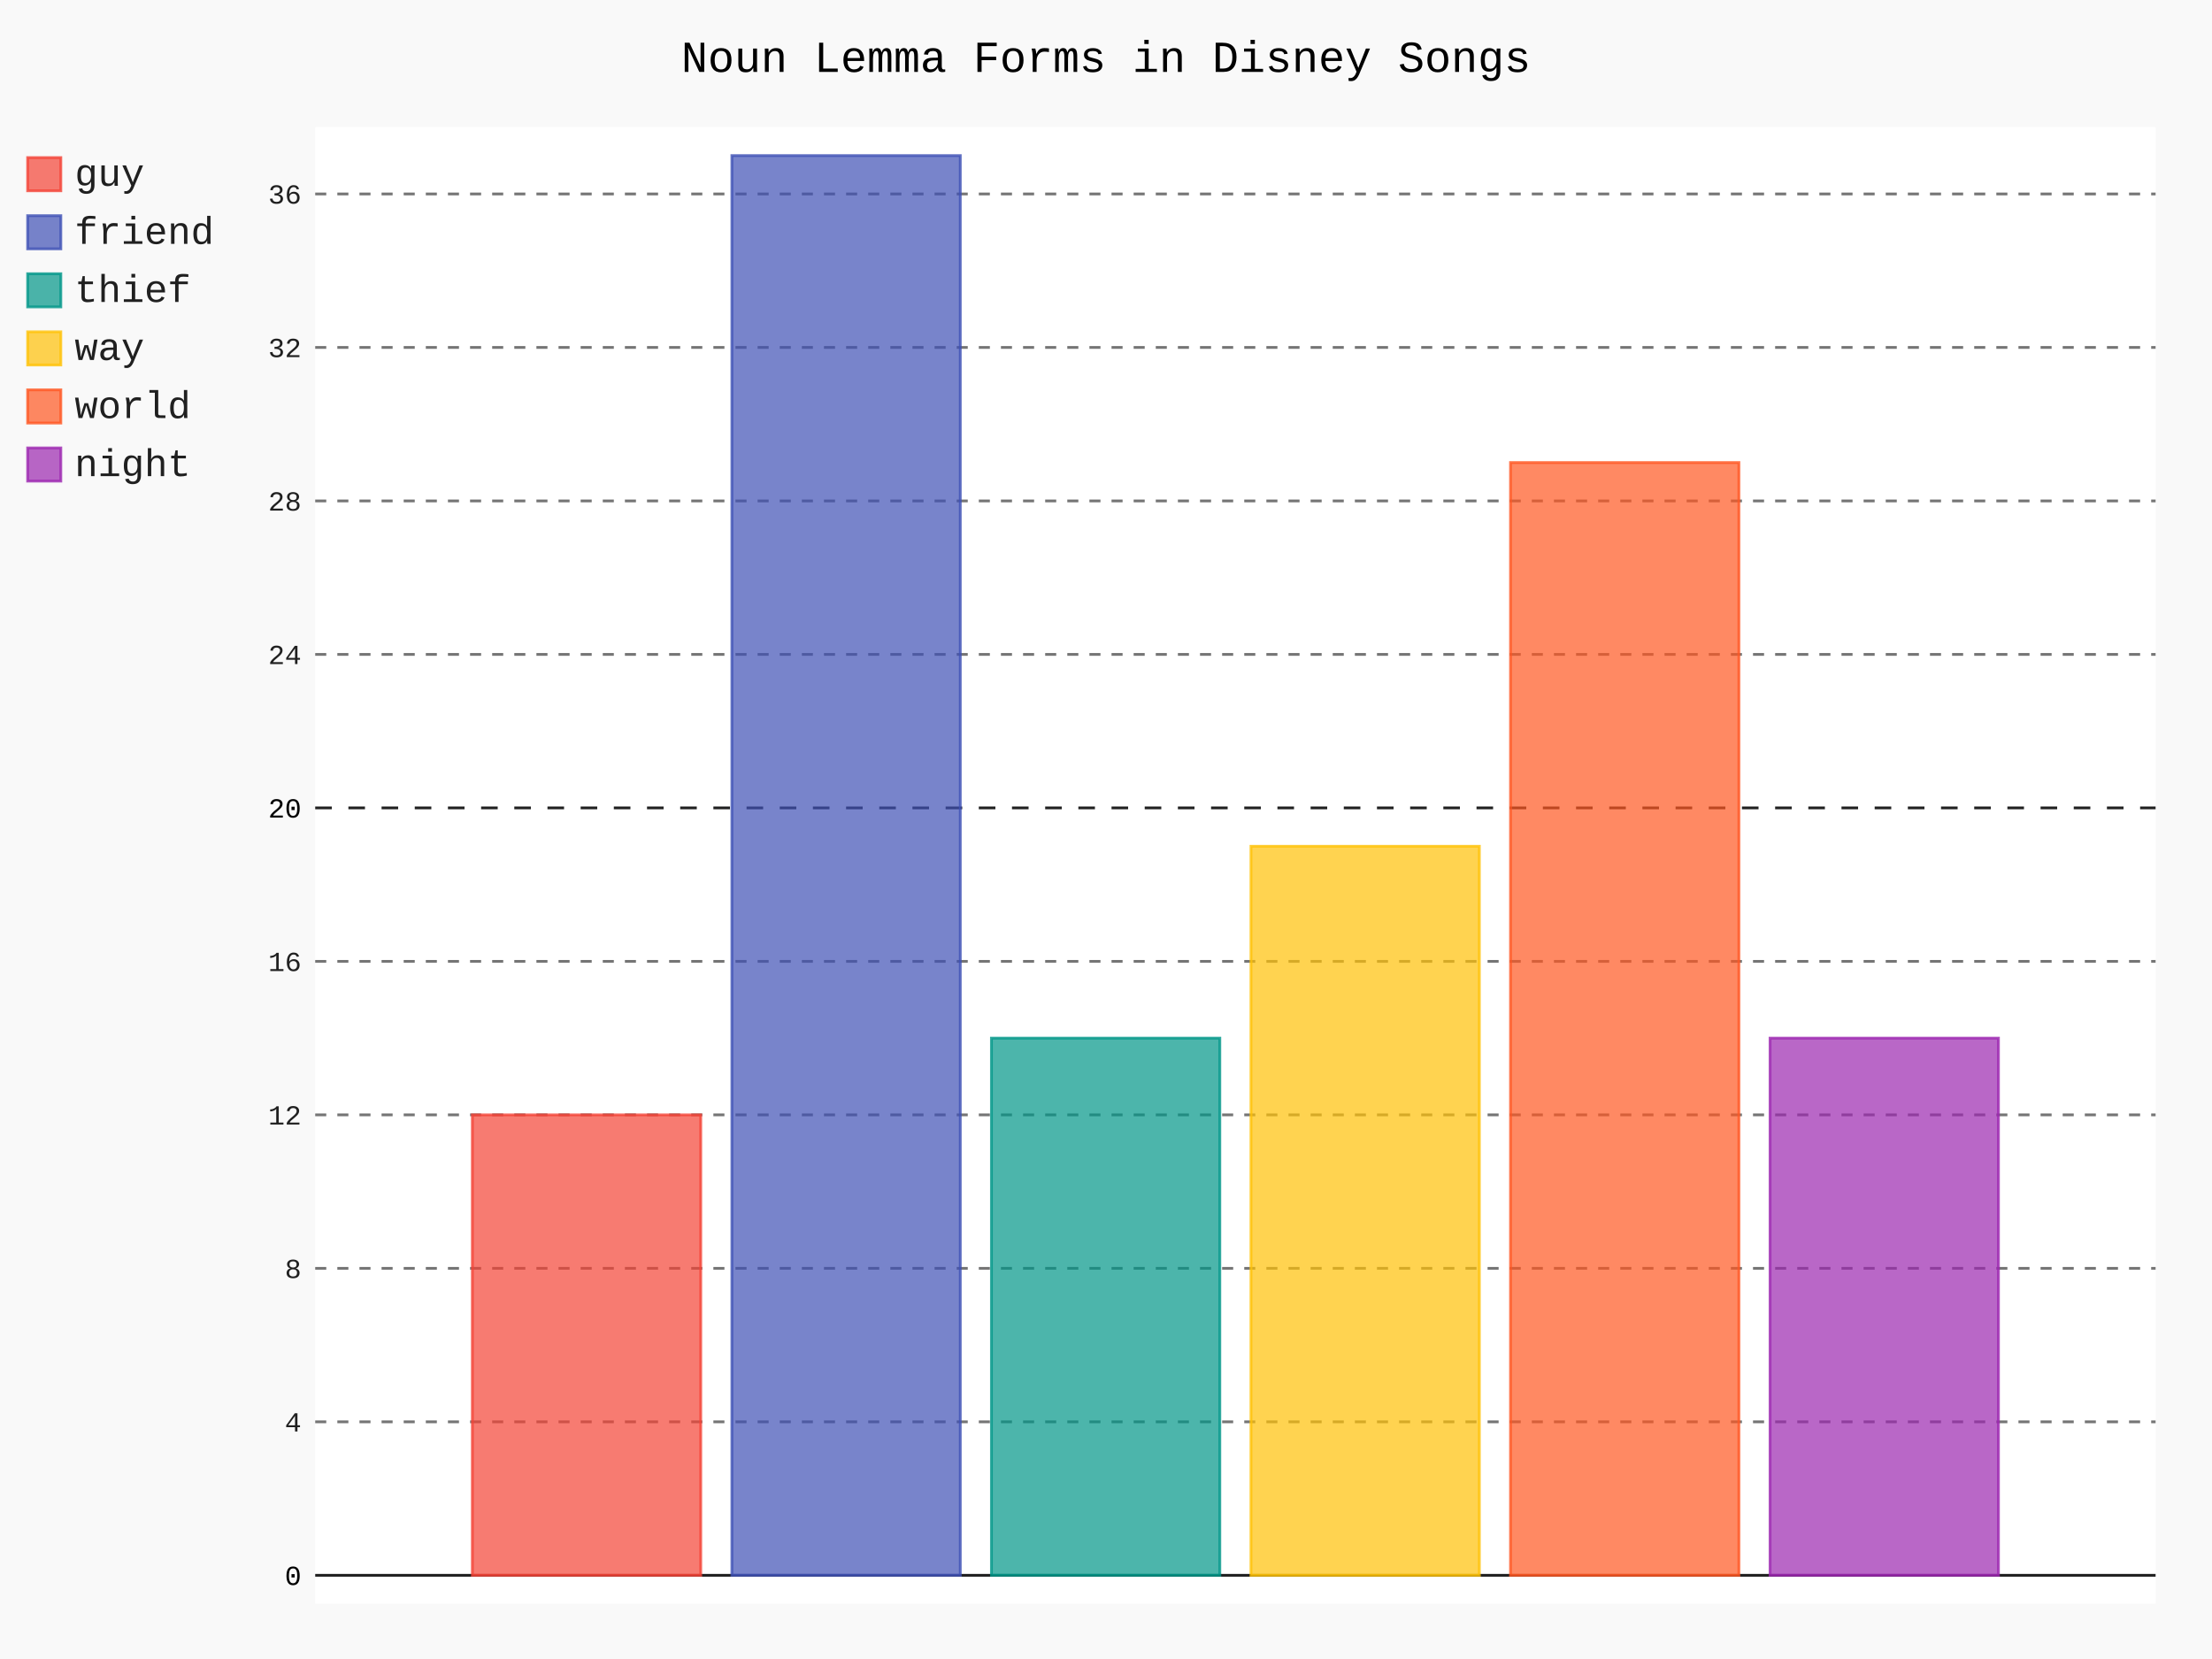
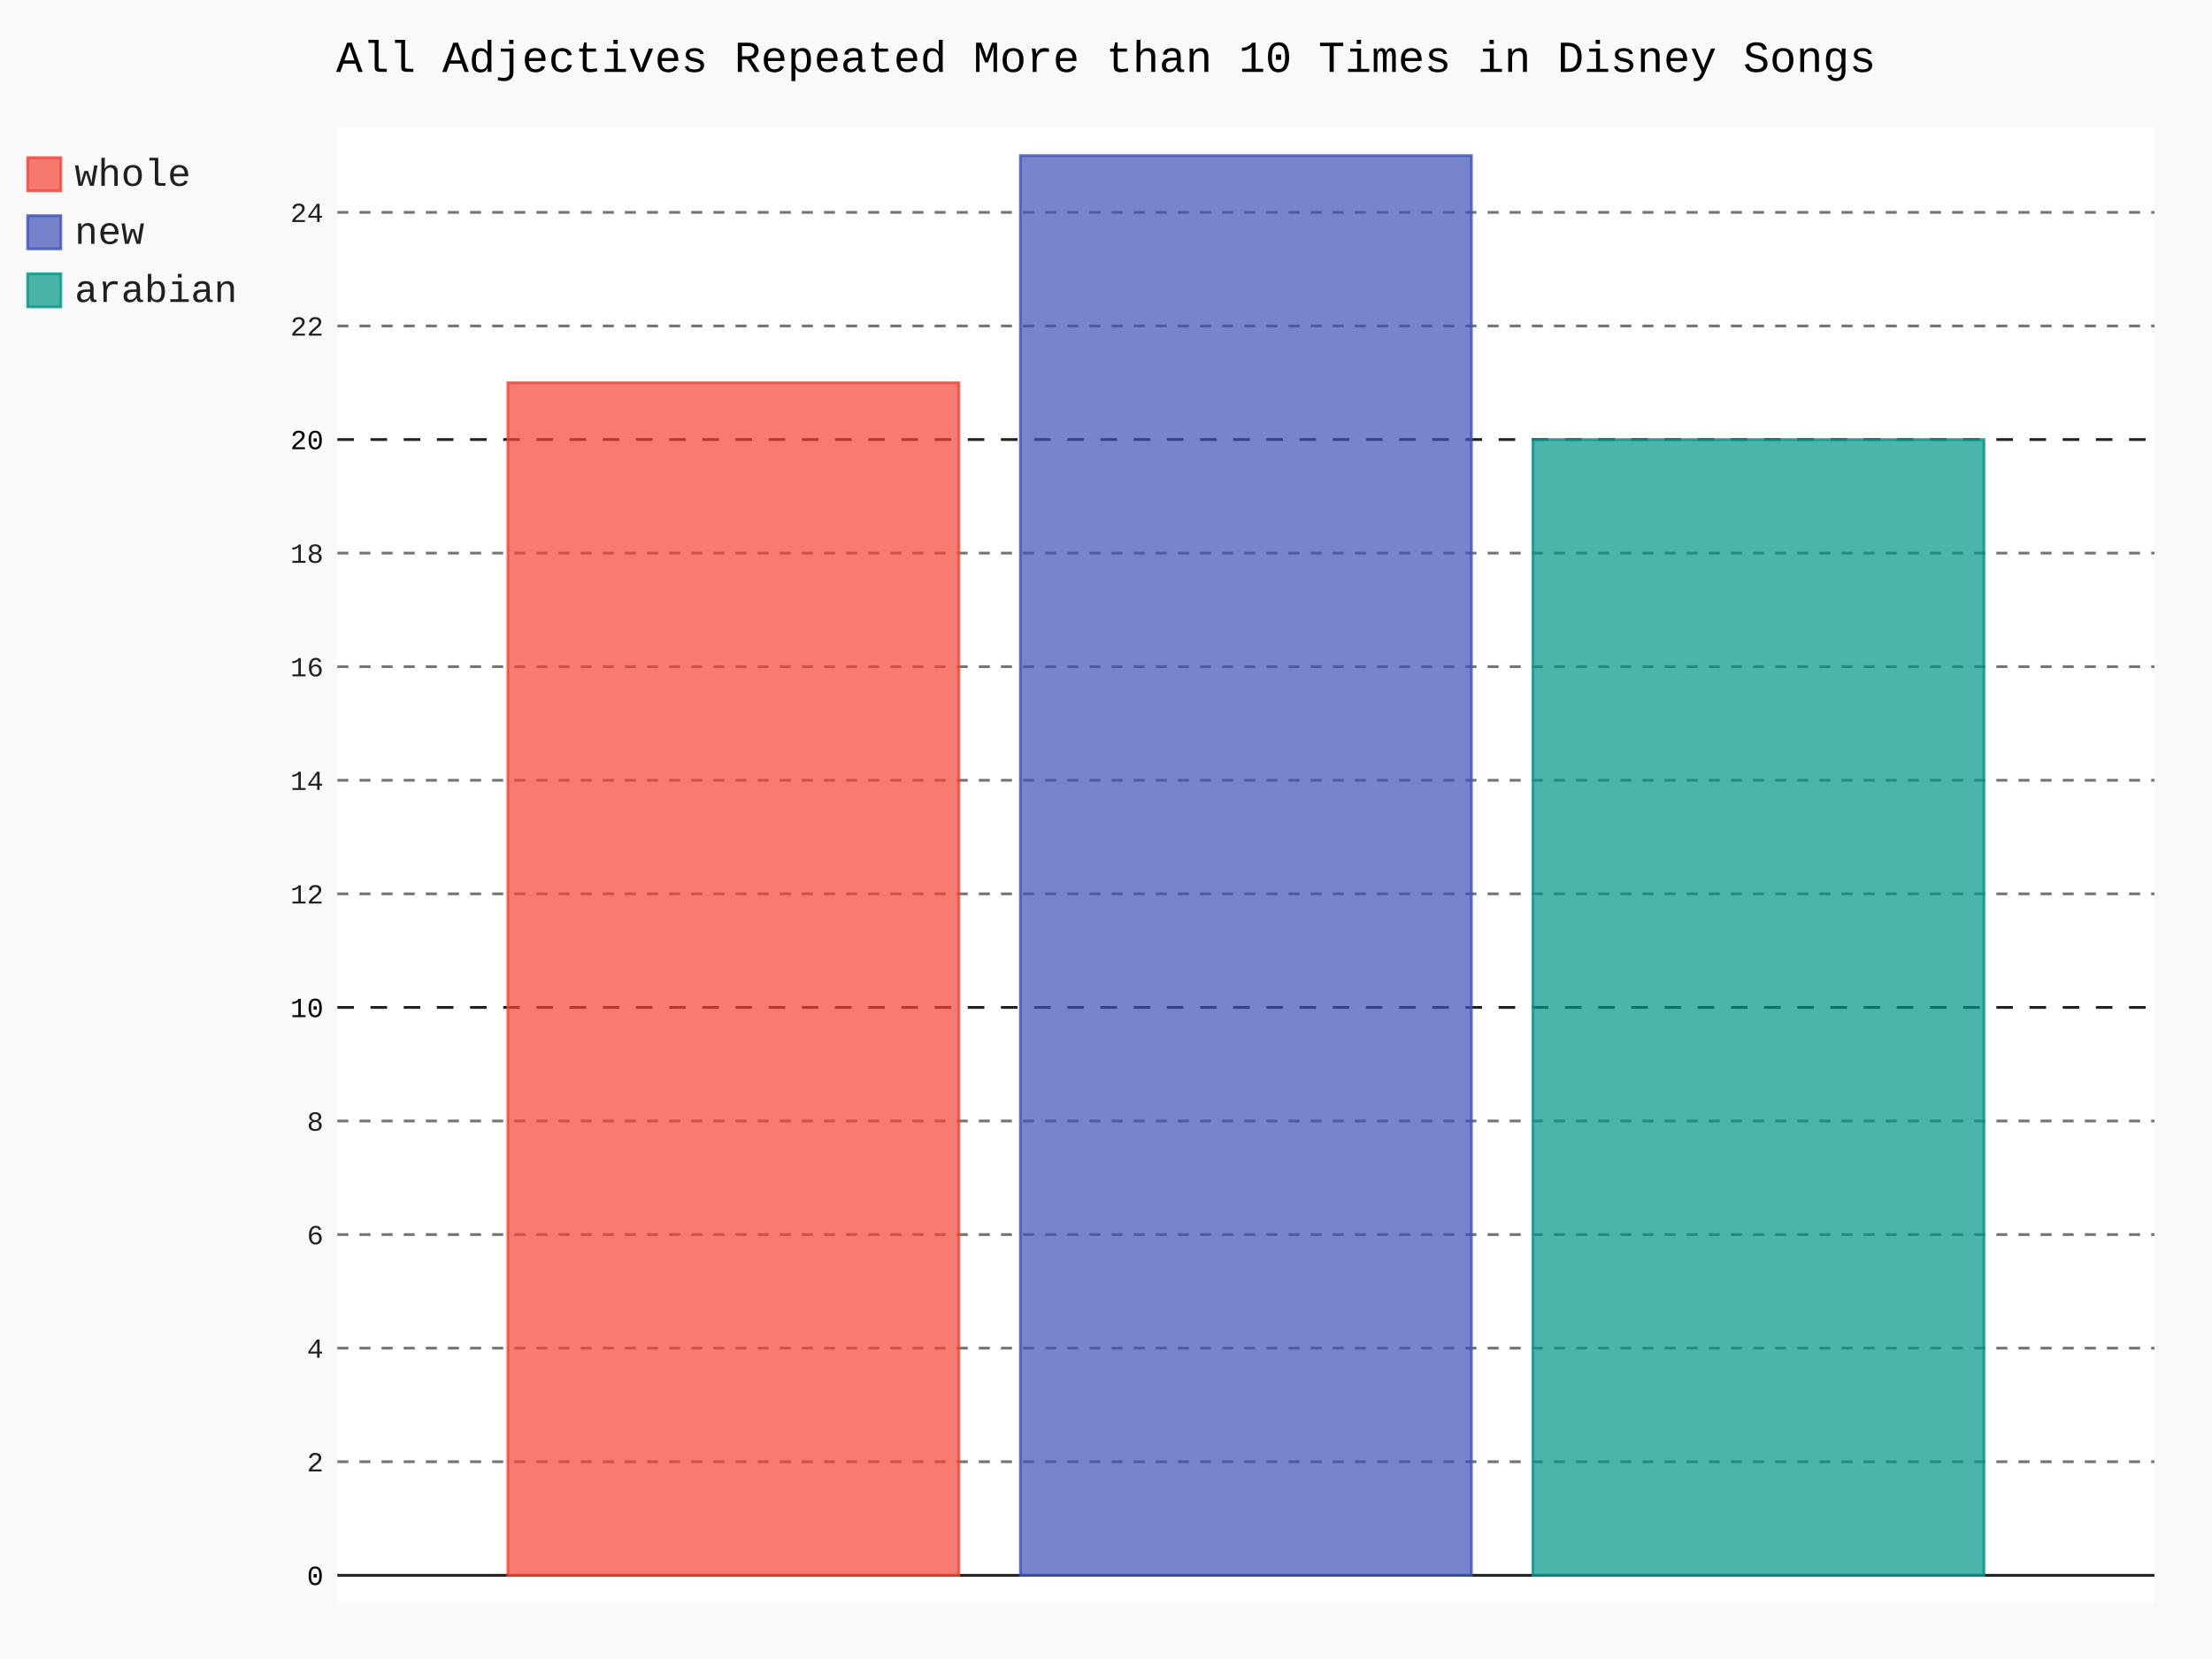
- <svg xmlns="http://www.w3.org/2000/svg" id="chart-6d8f1d74-2423-4b7d-bce0-b1f1f8ddb491" class="pygal-chart" viewBox="0 0 800 600">
+ <svg xmlns="http://www.w3.org/2000/svg" id="chart-08550066-75d1-403d-82c1-dbcb5163d230" class="pygal-chart" viewBox="0 0 800 600">
  <defs>
-     <style type="text/css">#chart-6d8f1d74-2423-4b7d-bce0-b1f1f8ddb491{-webkit-user-select:none;-webkit-font-smoothing:antialiased;font-family:Consolas,"Liberation Mono",Menlo,Courier,monospace}#chart-6d8f1d74-2423-4b7d-bce0-b1f1f8ddb491 .title{font-family:Consolas,"Liberation Mono",Menlo,Courier,monospace;font-size:16px}#chart-6d8f1d74-2423-4b7d-bce0-b1f1f8ddb491 .legends .legend text{font-family:Consolas,"Liberation Mono",Menlo,Courier,monospace;font-size:14px}#chart-6d8f1d74-2423-4b7d-bce0-b1f1f8ddb491 .axis text{font-family:Consolas,"Liberation Mono",Menlo,Courier,monospace;font-size:10px}#chart-6d8f1d74-2423-4b7d-bce0-b1f1f8ddb491 .axis text.major{font-family:Consolas,"Liberation Mono",Menlo,Courier,monospace;font-size:10px}#chart-6d8f1d74-2423-4b7d-bce0-b1f1f8ddb491 .text-overlay text.value{font-family:Consolas,"Liberation Mono",Menlo,Courier,monospace;font-size:16px}#chart-6d8f1d74-2423-4b7d-bce0-b1f1f8ddb491 .text-overlay text.label{font-family:Consolas,"Liberation Mono",Menlo,Courier,monospace;font-size:10px}#chart-6d8f1d74-2423-4b7d-bce0-b1f1f8ddb491 .tooltip{font-family:Consolas,"Liberation Mono",Menlo,Courier,monospace;font-size:14px}#chart-6d8f1d74-2423-4b7d-bce0-b1f1f8ddb491 text.no_data{font-family:Consolas,"Liberation Mono",Menlo,Courier,monospace;font-size:64px}
- #chart-6d8f1d74-2423-4b7d-bce0-b1f1f8ddb491{background-color:rgba(249,249,249,1)}#chart-6d8f1d74-2423-4b7d-bce0-b1f1f8ddb491 path,#chart-6d8f1d74-2423-4b7d-bce0-b1f1f8ddb491 line,#chart-6d8f1d74-2423-4b7d-bce0-b1f1f8ddb491 rect,#chart-6d8f1d74-2423-4b7d-bce0-b1f1f8ddb491 circle{-webkit-transition:150ms;-moz-transition:150ms;transition:150ms}#chart-6d8f1d74-2423-4b7d-bce0-b1f1f8ddb491 .graph &gt; .background{fill:rgba(249,249,249,1)}#chart-6d8f1d74-2423-4b7d-bce0-b1f1f8ddb491 .plot &gt; .background{fill:rgba(255,255,255,1)}#chart-6d8f1d74-2423-4b7d-bce0-b1f1f8ddb491 .graph{fill:rgba(0,0,0,.87)}#chart-6d8f1d74-2423-4b7d-bce0-b1f1f8ddb491 text.no_data{fill:rgba(0,0,0,1)}#chart-6d8f1d74-2423-4b7d-bce0-b1f1f8ddb491 .title{fill:rgba(0,0,0,1)}#chart-6d8f1d74-2423-4b7d-bce0-b1f1f8ddb491 .legends .legend text{fill:rgba(0,0,0,.87)}#chart-6d8f1d74-2423-4b7d-bce0-b1f1f8ddb491 .legends .legend:hover text{fill:rgba(0,0,0,1)}#chart-6d8f1d74-2423-4b7d-bce0-b1f1f8ddb491 .axis .line{stroke:rgba(0,0,0,1)}#chart-6d8f1d74-2423-4b7d-bce0-b1f1f8ddb491 .axis .guide.line{stroke:rgba(0,0,0,.54)}#chart-6d8f1d74-2423-4b7d-bce0-b1f1f8ddb491 .axis .major.line{stroke:rgba(0,0,0,.87)}#chart-6d8f1d74-2423-4b7d-bce0-b1f1f8ddb491 .axis text.major{fill:rgba(0,0,0,1)}#chart-6d8f1d74-2423-4b7d-bce0-b1f1f8ddb491 .axis.y .guides:hover .guide.line,#chart-6d8f1d74-2423-4b7d-bce0-b1f1f8ddb491 .line-graph .axis.x .guides:hover .guide.line,#chart-6d8f1d74-2423-4b7d-bce0-b1f1f8ddb491 .stackedline-graph .axis.x .guides:hover .guide.line,#chart-6d8f1d74-2423-4b7d-bce0-b1f1f8ddb491 .xy-graph .axis.x .guides:hover .guide.line{stroke:rgba(0,0,0,1)}#chart-6d8f1d74-2423-4b7d-bce0-b1f1f8ddb491 .axis .guides:hover text{fill:rgba(0,0,0,1)}#chart-6d8f1d74-2423-4b7d-bce0-b1f1f8ddb491 .reactive{fill-opacity:.7;stroke-opacity:.8}#chart-6d8f1d74-2423-4b7d-bce0-b1f1f8ddb491 .ci{stroke:rgba(0,0,0,.87)}#chart-6d8f1d74-2423-4b7d-bce0-b1f1f8ddb491 .reactive.active,#chart-6d8f1d74-2423-4b7d-bce0-b1f1f8ddb491 .active .reactive{fill-opacity:.8;stroke-opacity:.9;stroke-width:4}#chart-6d8f1d74-2423-4b7d-bce0-b1f1f8ddb491 .ci .reactive.active{stroke-width:1.5}#chart-6d8f1d74-2423-4b7d-bce0-b1f1f8ddb491 .series text{fill:rgba(0,0,0,1)}#chart-6d8f1d74-2423-4b7d-bce0-b1f1f8ddb491 .tooltip rect{fill:rgba(255,255,255,1);stroke:rgba(0,0,0,1);-webkit-transition:opacity 150ms;-moz-transition:opacity 150ms;transition:opacity 150ms}#chart-6d8f1d74-2423-4b7d-bce0-b1f1f8ddb491 .tooltip .label{fill:rgba(0,0,0,.87)}#chart-6d8f1d74-2423-4b7d-bce0-b1f1f8ddb491 .tooltip .label{fill:rgba(0,0,0,.87)}#chart-6d8f1d74-2423-4b7d-bce0-b1f1f8ddb491 .tooltip .legend{font-size:.8em;fill:rgba(0,0,0,.54)}#chart-6d8f1d74-2423-4b7d-bce0-b1f1f8ddb491 .tooltip .x_label{font-size:.6em;fill:rgba(0,0,0,1)}#chart-6d8f1d74-2423-4b7d-bce0-b1f1f8ddb491 .tooltip .xlink{font-size:.5em;text-decoration:underline}#chart-6d8f1d74-2423-4b7d-bce0-b1f1f8ddb491 .tooltip .value{font-size:1.5em}#chart-6d8f1d74-2423-4b7d-bce0-b1f1f8ddb491 .bound{font-size:.5em}#chart-6d8f1d74-2423-4b7d-bce0-b1f1f8ddb491 .max-value{font-size:.75em;fill:rgba(0,0,0,.54)}#chart-6d8f1d74-2423-4b7d-bce0-b1f1f8ddb491 .map-element{fill:rgba(255,255,255,1);stroke:rgba(0,0,0,.54) !important}#chart-6d8f1d74-2423-4b7d-bce0-b1f1f8ddb491 .map-element .reactive{fill-opacity:inherit;stroke-opacity:inherit}#chart-6d8f1d74-2423-4b7d-bce0-b1f1f8ddb491 .color-0,#chart-6d8f1d74-2423-4b7d-bce0-b1f1f8ddb491 .color-0 a:visited{stroke:#F44336;fill:#F44336}#chart-6d8f1d74-2423-4b7d-bce0-b1f1f8ddb491 .color-1,#chart-6d8f1d74-2423-4b7d-bce0-b1f1f8ddb491 .color-1 a:visited{stroke:#3F51B5;fill:#3F51B5}#chart-6d8f1d74-2423-4b7d-bce0-b1f1f8ddb491 .color-2,#chart-6d8f1d74-2423-4b7d-bce0-b1f1f8ddb491 .color-2 a:visited{stroke:#009688;fill:#009688}#chart-6d8f1d74-2423-4b7d-bce0-b1f1f8ddb491 .color-3,#chart-6d8f1d74-2423-4b7d-bce0-b1f1f8ddb491 .color-3 a:visited{stroke:#FFC107;fill:#FFC107}#chart-6d8f1d74-2423-4b7d-bce0-b1f1f8ddb491 .color-4,#chart-6d8f1d74-2423-4b7d-bce0-b1f1f8ddb491 .color-4 a:visited{stroke:#FF5722;fill:#FF5722}#chart-6d8f1d74-2423-4b7d-bce0-b1f1f8ddb491 .color-5,#chart-6d8f1d74-2423-4b7d-bce0-b1f1f8ddb491 .color-5 a:visited{stroke:#9C27B0;fill:#9C27B0}#chart-6d8f1d74-2423-4b7d-bce0-b1f1f8ddb491 .text-overlay .color-0 text{fill:black}#chart-6d8f1d74-2423-4b7d-bce0-b1f1f8ddb491 .text-overlay .color-1 text{fill:black}#chart-6d8f1d74-2423-4b7d-bce0-b1f1f8ddb491 .text-overlay .color-2 text{fill:black}#chart-6d8f1d74-2423-4b7d-bce0-b1f1f8ddb491 .text-overlay .color-3 text{fill:black}#chart-6d8f1d74-2423-4b7d-bce0-b1f1f8ddb491 .text-overlay .color-4 text{fill:black}#chart-6d8f1d74-2423-4b7d-bce0-b1f1f8ddb491 .text-overlay .color-5 text{fill:black}
- #chart-6d8f1d74-2423-4b7d-bce0-b1f1f8ddb491 text.no_data{text-anchor:middle}#chart-6d8f1d74-2423-4b7d-bce0-b1f1f8ddb491 .guide.line{fill:none}#chart-6d8f1d74-2423-4b7d-bce0-b1f1f8ddb491 .centered{text-anchor:middle}#chart-6d8f1d74-2423-4b7d-bce0-b1f1f8ddb491 .title{text-anchor:middle}#chart-6d8f1d74-2423-4b7d-bce0-b1f1f8ddb491 .legends .legend text{fill-opacity:1}#chart-6d8f1d74-2423-4b7d-bce0-b1f1f8ddb491 .axis.x text{text-anchor:middle}#chart-6d8f1d74-2423-4b7d-bce0-b1f1f8ddb491 .axis.x:not(.web) text[transform]{text-anchor:start}#chart-6d8f1d74-2423-4b7d-bce0-b1f1f8ddb491 .axis.x:not(.web) text[transform].backwards{text-anchor:end}#chart-6d8f1d74-2423-4b7d-bce0-b1f1f8ddb491 .axis.y text{text-anchor:end}#chart-6d8f1d74-2423-4b7d-bce0-b1f1f8ddb491 .axis.y text[transform].backwards{text-anchor:start}#chart-6d8f1d74-2423-4b7d-bce0-b1f1f8ddb491 .axis.y2 text{text-anchor:start}#chart-6d8f1d74-2423-4b7d-bce0-b1f1f8ddb491 .axis.y2 text[transform].backwards{text-anchor:end}#chart-6d8f1d74-2423-4b7d-bce0-b1f1f8ddb491 .axis .guide.line{stroke-dasharray:4,4}#chart-6d8f1d74-2423-4b7d-bce0-b1f1f8ddb491 .axis .major.guide.line{stroke-dasharray:6,6}#chart-6d8f1d74-2423-4b7d-bce0-b1f1f8ddb491 .horizontal .axis.y .guide.line,#chart-6d8f1d74-2423-4b7d-bce0-b1f1f8ddb491 .horizontal .axis.y2 .guide.line,#chart-6d8f1d74-2423-4b7d-bce0-b1f1f8ddb491 .vertical .axis.x .guide.line{opacity:0}#chart-6d8f1d74-2423-4b7d-bce0-b1f1f8ddb491 .horizontal .axis.always_show .guide.line,#chart-6d8f1d74-2423-4b7d-bce0-b1f1f8ddb491 .vertical .axis.always_show .guide.line{opacity:1 !important}#chart-6d8f1d74-2423-4b7d-bce0-b1f1f8ddb491 .axis.y .guides:hover .guide.line,#chart-6d8f1d74-2423-4b7d-bce0-b1f1f8ddb491 .axis.y2 .guides:hover .guide.line,#chart-6d8f1d74-2423-4b7d-bce0-b1f1f8ddb491 .axis.x .guides:hover .guide.line{opacity:1}#chart-6d8f1d74-2423-4b7d-bce0-b1f1f8ddb491 .axis .guides:hover text{opacity:1}#chart-6d8f1d74-2423-4b7d-bce0-b1f1f8ddb491 .nofill{fill:none}#chart-6d8f1d74-2423-4b7d-bce0-b1f1f8ddb491 .subtle-fill{fill-opacity:.2}#chart-6d8f1d74-2423-4b7d-bce0-b1f1f8ddb491 .dot{stroke-width:1px;fill-opacity:1}#chart-6d8f1d74-2423-4b7d-bce0-b1f1f8ddb491 .dot.active{stroke-width:5px}#chart-6d8f1d74-2423-4b7d-bce0-b1f1f8ddb491 .dot.negative{fill:transparent}#chart-6d8f1d74-2423-4b7d-bce0-b1f1f8ddb491 text,#chart-6d8f1d74-2423-4b7d-bce0-b1f1f8ddb491 tspan{stroke:none !important}#chart-6d8f1d74-2423-4b7d-bce0-b1f1f8ddb491 .series text.active{opacity:1}#chart-6d8f1d74-2423-4b7d-bce0-b1f1f8ddb491 .tooltip rect{fill-opacity:.95;stroke-width:.5}#chart-6d8f1d74-2423-4b7d-bce0-b1f1f8ddb491 .tooltip text{fill-opacity:1}#chart-6d8f1d74-2423-4b7d-bce0-b1f1f8ddb491 .showable{visibility:hidden}#chart-6d8f1d74-2423-4b7d-bce0-b1f1f8ddb491 .showable.shown{visibility:visible}#chart-6d8f1d74-2423-4b7d-bce0-b1f1f8ddb491 .gauge-background{fill:rgba(229,229,229,1);stroke:none}#chart-6d8f1d74-2423-4b7d-bce0-b1f1f8ddb491 .bg-lines{stroke:rgba(249,249,249,1);stroke-width:2px}</style>
+     <style type="text/css">#chart-08550066-75d1-403d-82c1-dbcb5163d230{-webkit-user-select:none;-webkit-font-smoothing:antialiased;font-family:Consolas,"Liberation Mono",Menlo,Courier,monospace}#chart-08550066-75d1-403d-82c1-dbcb5163d230 .title{font-family:Consolas,"Liberation Mono",Menlo,Courier,monospace;font-size:16px}#chart-08550066-75d1-403d-82c1-dbcb5163d230 .legends .legend text{font-family:Consolas,"Liberation Mono",Menlo,Courier,monospace;font-size:14px}#chart-08550066-75d1-403d-82c1-dbcb5163d230 .axis text{font-family:Consolas,"Liberation Mono",Menlo,Courier,monospace;font-size:10px}#chart-08550066-75d1-403d-82c1-dbcb5163d230 .axis text.major{font-family:Consolas,"Liberation Mono",Menlo,Courier,monospace;font-size:10px}#chart-08550066-75d1-403d-82c1-dbcb5163d230 .text-overlay text.value{font-family:Consolas,"Liberation Mono",Menlo,Courier,monospace;font-size:16px}#chart-08550066-75d1-403d-82c1-dbcb5163d230 .text-overlay text.label{font-family:Consolas,"Liberation Mono",Menlo,Courier,monospace;font-size:10px}#chart-08550066-75d1-403d-82c1-dbcb5163d230 .tooltip{font-family:Consolas,"Liberation Mono",Menlo,Courier,monospace;font-size:14px}#chart-08550066-75d1-403d-82c1-dbcb5163d230 text.no_data{font-family:Consolas,"Liberation Mono",Menlo,Courier,monospace;font-size:64px}
+ #chart-08550066-75d1-403d-82c1-dbcb5163d230{background-color:rgba(249,249,249,1)}#chart-08550066-75d1-403d-82c1-dbcb5163d230 path,#chart-08550066-75d1-403d-82c1-dbcb5163d230 line,#chart-08550066-75d1-403d-82c1-dbcb5163d230 rect,#chart-08550066-75d1-403d-82c1-dbcb5163d230 circle{-webkit-transition:150ms;-moz-transition:150ms;transition:150ms}#chart-08550066-75d1-403d-82c1-dbcb5163d230 .graph &gt; .background{fill:rgba(249,249,249,1)}#chart-08550066-75d1-403d-82c1-dbcb5163d230 .plot &gt; .background{fill:rgba(255,255,255,1)}#chart-08550066-75d1-403d-82c1-dbcb5163d230 .graph{fill:rgba(0,0,0,.87)}#chart-08550066-75d1-403d-82c1-dbcb5163d230 text.no_data{fill:rgba(0,0,0,1)}#chart-08550066-75d1-403d-82c1-dbcb5163d230 .title{fill:rgba(0,0,0,1)}#chart-08550066-75d1-403d-82c1-dbcb5163d230 .legends .legend text{fill:rgba(0,0,0,.87)}#chart-08550066-75d1-403d-82c1-dbcb5163d230 .legends .legend:hover text{fill:rgba(0,0,0,1)}#chart-08550066-75d1-403d-82c1-dbcb5163d230 .axis .line{stroke:rgba(0,0,0,1)}#chart-08550066-75d1-403d-82c1-dbcb5163d230 .axis .guide.line{stroke:rgba(0,0,0,.54)}#chart-08550066-75d1-403d-82c1-dbcb5163d230 .axis .major.line{stroke:rgba(0,0,0,.87)}#chart-08550066-75d1-403d-82c1-dbcb5163d230 .axis text.major{fill:rgba(0,0,0,1)}#chart-08550066-75d1-403d-82c1-dbcb5163d230 .axis.y .guides:hover .guide.line,#chart-08550066-75d1-403d-82c1-dbcb5163d230 .line-graph .axis.x .guides:hover .guide.line,#chart-08550066-75d1-403d-82c1-dbcb5163d230 .stackedline-graph .axis.x .guides:hover .guide.line,#chart-08550066-75d1-403d-82c1-dbcb5163d230 .xy-graph .axis.x .guides:hover .guide.line{stroke:rgba(0,0,0,1)}#chart-08550066-75d1-403d-82c1-dbcb5163d230 .axis .guides:hover text{fill:rgba(0,0,0,1)}#chart-08550066-75d1-403d-82c1-dbcb5163d230 .reactive{fill-opacity:.7;stroke-opacity:.8}#chart-08550066-75d1-403d-82c1-dbcb5163d230 .ci{stroke:rgba(0,0,0,.87)}#chart-08550066-75d1-403d-82c1-dbcb5163d230 .reactive.active,#chart-08550066-75d1-403d-82c1-dbcb5163d230 .active .reactive{fill-opacity:.8;stroke-opacity:.9;stroke-width:4}#chart-08550066-75d1-403d-82c1-dbcb5163d230 .ci .reactive.active{stroke-width:1.5}#chart-08550066-75d1-403d-82c1-dbcb5163d230 .series text{fill:rgba(0,0,0,1)}#chart-08550066-75d1-403d-82c1-dbcb5163d230 .tooltip rect{fill:rgba(255,255,255,1);stroke:rgba(0,0,0,1);-webkit-transition:opacity 150ms;-moz-transition:opacity 150ms;transition:opacity 150ms}#chart-08550066-75d1-403d-82c1-dbcb5163d230 .tooltip .label{fill:rgba(0,0,0,.87)}#chart-08550066-75d1-403d-82c1-dbcb5163d230 .tooltip .label{fill:rgba(0,0,0,.87)}#chart-08550066-75d1-403d-82c1-dbcb5163d230 .tooltip .legend{font-size:.8em;fill:rgba(0,0,0,.54)}#chart-08550066-75d1-403d-82c1-dbcb5163d230 .tooltip .x_label{font-size:.6em;fill:rgba(0,0,0,1)}#chart-08550066-75d1-403d-82c1-dbcb5163d230 .tooltip .xlink{font-size:.5em;text-decoration:underline}#chart-08550066-75d1-403d-82c1-dbcb5163d230 .tooltip .value{font-size:1.5em}#chart-08550066-75d1-403d-82c1-dbcb5163d230 .bound{font-size:.5em}#chart-08550066-75d1-403d-82c1-dbcb5163d230 .max-value{font-size:.75em;fill:rgba(0,0,0,.54)}#chart-08550066-75d1-403d-82c1-dbcb5163d230 .map-element{fill:rgba(255,255,255,1);stroke:rgba(0,0,0,.54) !important}#chart-08550066-75d1-403d-82c1-dbcb5163d230 .map-element .reactive{fill-opacity:inherit;stroke-opacity:inherit}#chart-08550066-75d1-403d-82c1-dbcb5163d230 .color-0,#chart-08550066-75d1-403d-82c1-dbcb5163d230 .color-0 a:visited{stroke:#F44336;fill:#F44336}#chart-08550066-75d1-403d-82c1-dbcb5163d230 .color-1,#chart-08550066-75d1-403d-82c1-dbcb5163d230 .color-1 a:visited{stroke:#3F51B5;fill:#3F51B5}#chart-08550066-75d1-403d-82c1-dbcb5163d230 .color-2,#chart-08550066-75d1-403d-82c1-dbcb5163d230 .color-2 a:visited{stroke:#009688;fill:#009688}#chart-08550066-75d1-403d-82c1-dbcb5163d230 .text-overlay .color-0 text{fill:black}#chart-08550066-75d1-403d-82c1-dbcb5163d230 .text-overlay .color-1 text{fill:black}#chart-08550066-75d1-403d-82c1-dbcb5163d230 .text-overlay .color-2 text{fill:black}
+ #chart-08550066-75d1-403d-82c1-dbcb5163d230 text.no_data{text-anchor:middle}#chart-08550066-75d1-403d-82c1-dbcb5163d230 .guide.line{fill:none}#chart-08550066-75d1-403d-82c1-dbcb5163d230 .centered{text-anchor:middle}#chart-08550066-75d1-403d-82c1-dbcb5163d230 .title{text-anchor:middle}#chart-08550066-75d1-403d-82c1-dbcb5163d230 .legends .legend text{fill-opacity:1}#chart-08550066-75d1-403d-82c1-dbcb5163d230 .axis.x text{text-anchor:middle}#chart-08550066-75d1-403d-82c1-dbcb5163d230 .axis.x:not(.web) text[transform]{text-anchor:start}#chart-08550066-75d1-403d-82c1-dbcb5163d230 .axis.x:not(.web) text[transform].backwards{text-anchor:end}#chart-08550066-75d1-403d-82c1-dbcb5163d230 .axis.y text{text-anchor:end}#chart-08550066-75d1-403d-82c1-dbcb5163d230 .axis.y text[transform].backwards{text-anchor:start}#chart-08550066-75d1-403d-82c1-dbcb5163d230 .axis.y2 text{text-anchor:start}#chart-08550066-75d1-403d-82c1-dbcb5163d230 .axis.y2 text[transform].backwards{text-anchor:end}#chart-08550066-75d1-403d-82c1-dbcb5163d230 .axis .guide.line{stroke-dasharray:4,4}#chart-08550066-75d1-403d-82c1-dbcb5163d230 .axis .major.guide.line{stroke-dasharray:6,6}#chart-08550066-75d1-403d-82c1-dbcb5163d230 .horizontal .axis.y .guide.line,#chart-08550066-75d1-403d-82c1-dbcb5163d230 .horizontal .axis.y2 .guide.line,#chart-08550066-75d1-403d-82c1-dbcb5163d230 .vertical .axis.x .guide.line{opacity:0}#chart-08550066-75d1-403d-82c1-dbcb5163d230 .horizontal .axis.always_show .guide.line,#chart-08550066-75d1-403d-82c1-dbcb5163d230 .vertical .axis.always_show .guide.line{opacity:1 !important}#chart-08550066-75d1-403d-82c1-dbcb5163d230 .axis.y .guides:hover .guide.line,#chart-08550066-75d1-403d-82c1-dbcb5163d230 .axis.y2 .guides:hover .guide.line,#chart-08550066-75d1-403d-82c1-dbcb5163d230 .axis.x .guides:hover .guide.line{opacity:1}#chart-08550066-75d1-403d-82c1-dbcb5163d230 .axis .guides:hover text{opacity:1}#chart-08550066-75d1-403d-82c1-dbcb5163d230 .nofill{fill:none}#chart-08550066-75d1-403d-82c1-dbcb5163d230 .subtle-fill{fill-opacity:.2}#chart-08550066-75d1-403d-82c1-dbcb5163d230 .dot{stroke-width:1px;fill-opacity:1}#chart-08550066-75d1-403d-82c1-dbcb5163d230 .dot.active{stroke-width:5px}#chart-08550066-75d1-403d-82c1-dbcb5163d230 .dot.negative{fill:transparent}#chart-08550066-75d1-403d-82c1-dbcb5163d230 text,#chart-08550066-75d1-403d-82c1-dbcb5163d230 tspan{stroke:none !important}#chart-08550066-75d1-403d-82c1-dbcb5163d230 .series text.active{opacity:1}#chart-08550066-75d1-403d-82c1-dbcb5163d230 .tooltip rect{fill-opacity:.95;stroke-width:.5}#chart-08550066-75d1-403d-82c1-dbcb5163d230 .tooltip text{fill-opacity:1}#chart-08550066-75d1-403d-82c1-dbcb5163d230 .showable{visibility:hidden}#chart-08550066-75d1-403d-82c1-dbcb5163d230 .showable.shown{visibility:visible}#chart-08550066-75d1-403d-82c1-dbcb5163d230 .gauge-background{fill:rgba(229,229,229,1);stroke:none}#chart-08550066-75d1-403d-82c1-dbcb5163d230 .bg-lines{stroke:rgba(249,249,249,1);stroke-width:2px}</style>
  </defs>
  <g class="graph bar-graph vertical">
    <rect x="0" y="0" width="800" height="600" class="background" />
-     <g transform="translate(114, 46)" class="plot">
-       <rect x="0" y="0" width="665.6" height="534" class="background" />
+     <g transform="translate(122, 46)" class="plot">
+       <rect x="0" y="0" width="657.2" height="534" class="background" />
      <g class="axis y always_show">
        <g class="guides">
-           <path d="M0 523.731 h665.6" class="axis major line" />
+           <path d="M0 523.731 h657.2" class="axis major line" />
          <text x="-5" y="527.231" class="major">0</text>
        </g>
        <g class="guides">
-           <path d="M0 468.221 h665.6" class="guide line" />
-           <text x="-5" y="471.721" class="">4</text>
+           <path d="M0 482.654 h657.2" class="guide line" />
+           <text x="-5" y="486.154" class="">2</text>
        </g>
        <g class="guides">
-           <path d="M0 412.712 h665.6" class="guide line" />
-           <text x="-5" y="416.212" class="">8</text>
+           <path d="M0 441.577 h657.2" class="guide line" />
+           <text x="-5" y="445.077" class="">4</text>
        </g>
        <g class="guides">
-           <path d="M0 357.203 h665.6" class="guide line" />
-           <text x="-5" y="360.703" class="">12</text>
+           <path d="M0 400.5 h657.2" class="guide line" />
+           <text x="-5" y="404.0" class="">6</text>
        </g>
        <g class="guides">
-           <path d="M0 301.693 h665.6" class="guide line" />
-           <text x="-5" y="305.193" class="">16</text>
+           <path d="M0 359.423 h657.2" class="guide line" />
+           <text x="-5" y="362.923" class="">8</text>
        </g>
        <g class="guides">
-           <path d="M0 246.184 h665.6" class="major guide line" />
-           <text x="-5" y="249.684" class="major">20</text>
+           <path d="M0 318.346 h657.2" class="major guide line" />
+           <text x="-5" y="321.846" class="major">10</text>
        </g>
        <g class="guides">
-           <path d="M0 190.675 h665.6" class="guide line" />
-           <text x="-5" y="194.175" class="">24</text>
+           <path d="M0 277.269 h657.2" class="guide line" />
+           <text x="-5" y="280.769" class="">12</text>
        </g>
        <g class="guides">
-           <path d="M0 135.165 h665.6" class="guide line" />
-           <text x="-5" y="138.665" class="">28</text>
+           <path d="M0 236.192 h657.2" class="guide line" />
+           <text x="-5" y="239.692" class="">14</text>
        </g>
        <g class="guides">
-           <path d="M0 79.656 h665.6" class="guide line" />
-           <text x="-5" y="83.156" class="">32</text>
+           <path d="M0 195.115 h657.2" class="guide line" />
+           <text x="-5" y="198.615" class="">16</text>
        </g>
        <g class="guides">
-           <path d="M0 24.147 h665.6" class="guide line" />
-           <text x="-5" y="27.647" class="">36</text>
+           <path d="M0 154.038 h657.2" class="guide line" />
+           <text x="-5" y="157.538" class="">18</text>
+         </g>
+         <g class="guides">
+           <path d="M0 112.962 h657.2" class="major guide line" />
+           <text x="-5" y="116.462" class="major">20</text>
+         </g>
+         <g class="guides">
+           <path d="M0 71.885 h657.2" class="guide line" />
+           <text x="-5" y="75.385" class="">22</text>
+         </g>
+         <g class="guides">
+           <path d="M0 30.808 h657.2" class="guide line" />
+           <text x="-5" y="34.308" class="">24</text>
        </g>
      </g>
      <g class="series serie-0 color-0">
        <g class="bars">
          <g class="bar">
-             <rect x="56.832" y="357.203" rx="0" ry="0" width="82.603" height="166.528" class="rect reactive tooltip-trigger" />
+             <rect x="61.676" y="92.423" rx="0" ry="0" width="163.12" height="431.308" class="rect reactive tooltip-trigger" />
          </g>
        </g>
      </g>
      <g class="series serie-1 color-1">
        <g class="bars">
          <g class="bar">
-             <rect x="150.699" y="10.269" rx="0" ry="0" width="82.603" height="513.462" class="rect reactive tooltip-trigger" />
+             <rect x="247.04" y="10.269" rx="0" ry="0" width="163.12" height="513.462" class="rect reactive tooltip-trigger" />
          </g>
        </g>
      </g>
      <g class="series serie-2 color-2">
        <g class="bars">
          <g class="bar">
-             <rect x="244.565" y="329.448" rx="0" ry="0" width="82.603" height="194.283" class="rect reactive tooltip-trigger" />
-           </g>
-         </g>
-       </g>
-       <g class="series serie-3 color-3">
-         <g class="bars">
-           <g class="bar">
-             <rect x="338.432" y="260.061" rx="0" ry="0" width="82.603" height="263.669" class="rect reactive tooltip-trigger" />
-           </g>
-         </g>
-       </g>
-       <g class="series serie-4 color-4">
-         <g class="bars">
-           <g class="bar">
-             <rect x="432.299" y="121.288" rx="0" ry="0" width="82.603" height="402.443" class="rect reactive tooltip-trigger" />
-           </g>
-         </g>
-       </g>
-       <g class="series serie-5 color-5">
-         <g class="bars">
-           <g class="bar">
-             <rect x="526.165" y="329.448" rx="0" ry="0" width="82.603" height="194.283" class="rect reactive tooltip-trigger" />
+             <rect x="432.404" y="112.962" rx="0" ry="0" width="163.12" height="410.769" class="rect reactive tooltip-trigger" />
          </g>
        </g>
      </g>
    </g>
    <g class="titles">
-       <text x="400.0" y="26" class="title plot_title">Noun Lemma Forms in Disney Songs</text>
+       <text x="400.0" y="26" class="title plot_title">All Adjectives Repeated More than 10 Times in Disney Songs</text>
    </g>
-     <g transform="translate(114, 46)" class="plot overlay">
+     <g transform="translate(122, 46)" class="plot overlay">
      <g class="series serie-0 color-0" />
      <g class="series serie-1 color-1" />
      <g class="series serie-2 color-2" />
-       <g class="series serie-3 color-3" />
-       <g class="series serie-4 color-4" />
-       <g class="series serie-5 color-5" />
    </g>
-     <g transform="translate(114, 46)" class="plot text-overlay">
+     <g transform="translate(122, 46)" class="plot text-overlay">
      <g class="series serie-0 color-0" />
      <g class="series serie-1 color-1" />
      <g class="series serie-2 color-2" />
-       <g class="series serie-3 color-3" />
-       <g class="series serie-4 color-4" />
-       <g class="series serie-5 color-5" />
    </g>
-     <g transform="translate(114, 46)" class="plot tooltip-overlay">
+     <g transform="translate(122, 46)" class="plot tooltip-overlay">
      <g transform="translate(0 0)" style="opacity: 0" class="tooltip">
        <rect rx="0" ry="0" width="0" height="0" class="tooltip-box" />
        <g class="text" />
      </g>
    </g>
    <g transform="translate(10, 56)" class="legends">
      <g id="activate-serie-0" class="legend reactive activate-serie">
        <rect x="0.0" y="1.0" width="12" height="12" class="color-0 reactive" />
-         <text x="17.0" y="11.2">guy</text>
+         <text x="17.0" y="11.2">whole</text>
      </g>
      <g id="activate-serie-1" class="legend reactive activate-serie">
        <rect x="0.0" y="22.0" width="12" height="12" class="color-1 reactive" />
-         <text x="17.0" y="32.2">friend</text>
+         <text x="17.0" y="32.2">new</text>
      </g>
      <g id="activate-serie-2" class="legend reactive activate-serie">
        <rect x="0.0" y="43.0" width="12" height="12" class="color-2 reactive" />
-         <text x="17.0" y="53.2">thief</text>
-       </g>
-       <g id="activate-serie-3" class="legend reactive activate-serie">
-         <rect x="0.0" y="64.0" width="12" height="12" class="color-3 reactive" />
-         <text x="17.0" y="74.2">way</text>
-       </g>
-       <g id="activate-serie-4" class="legend reactive activate-serie">
-         <rect x="0.0" y="85.0" width="12" height="12" class="color-4 reactive" />
-         <text x="17.0" y="95.2">world</text>
-       </g>
-       <g id="activate-serie-5" class="legend reactive activate-serie">
-         <rect x="0.0" y="106.0" width="12" height="12" class="color-5 reactive" />
-         <text x="17.0" y="116.2">night</text>
+         <text x="17.0" y="53.2">arabian</text>
      </g>
    </g>
    <g transform="translate(790, 56)" class="legends" />
  </g>
</svg>
